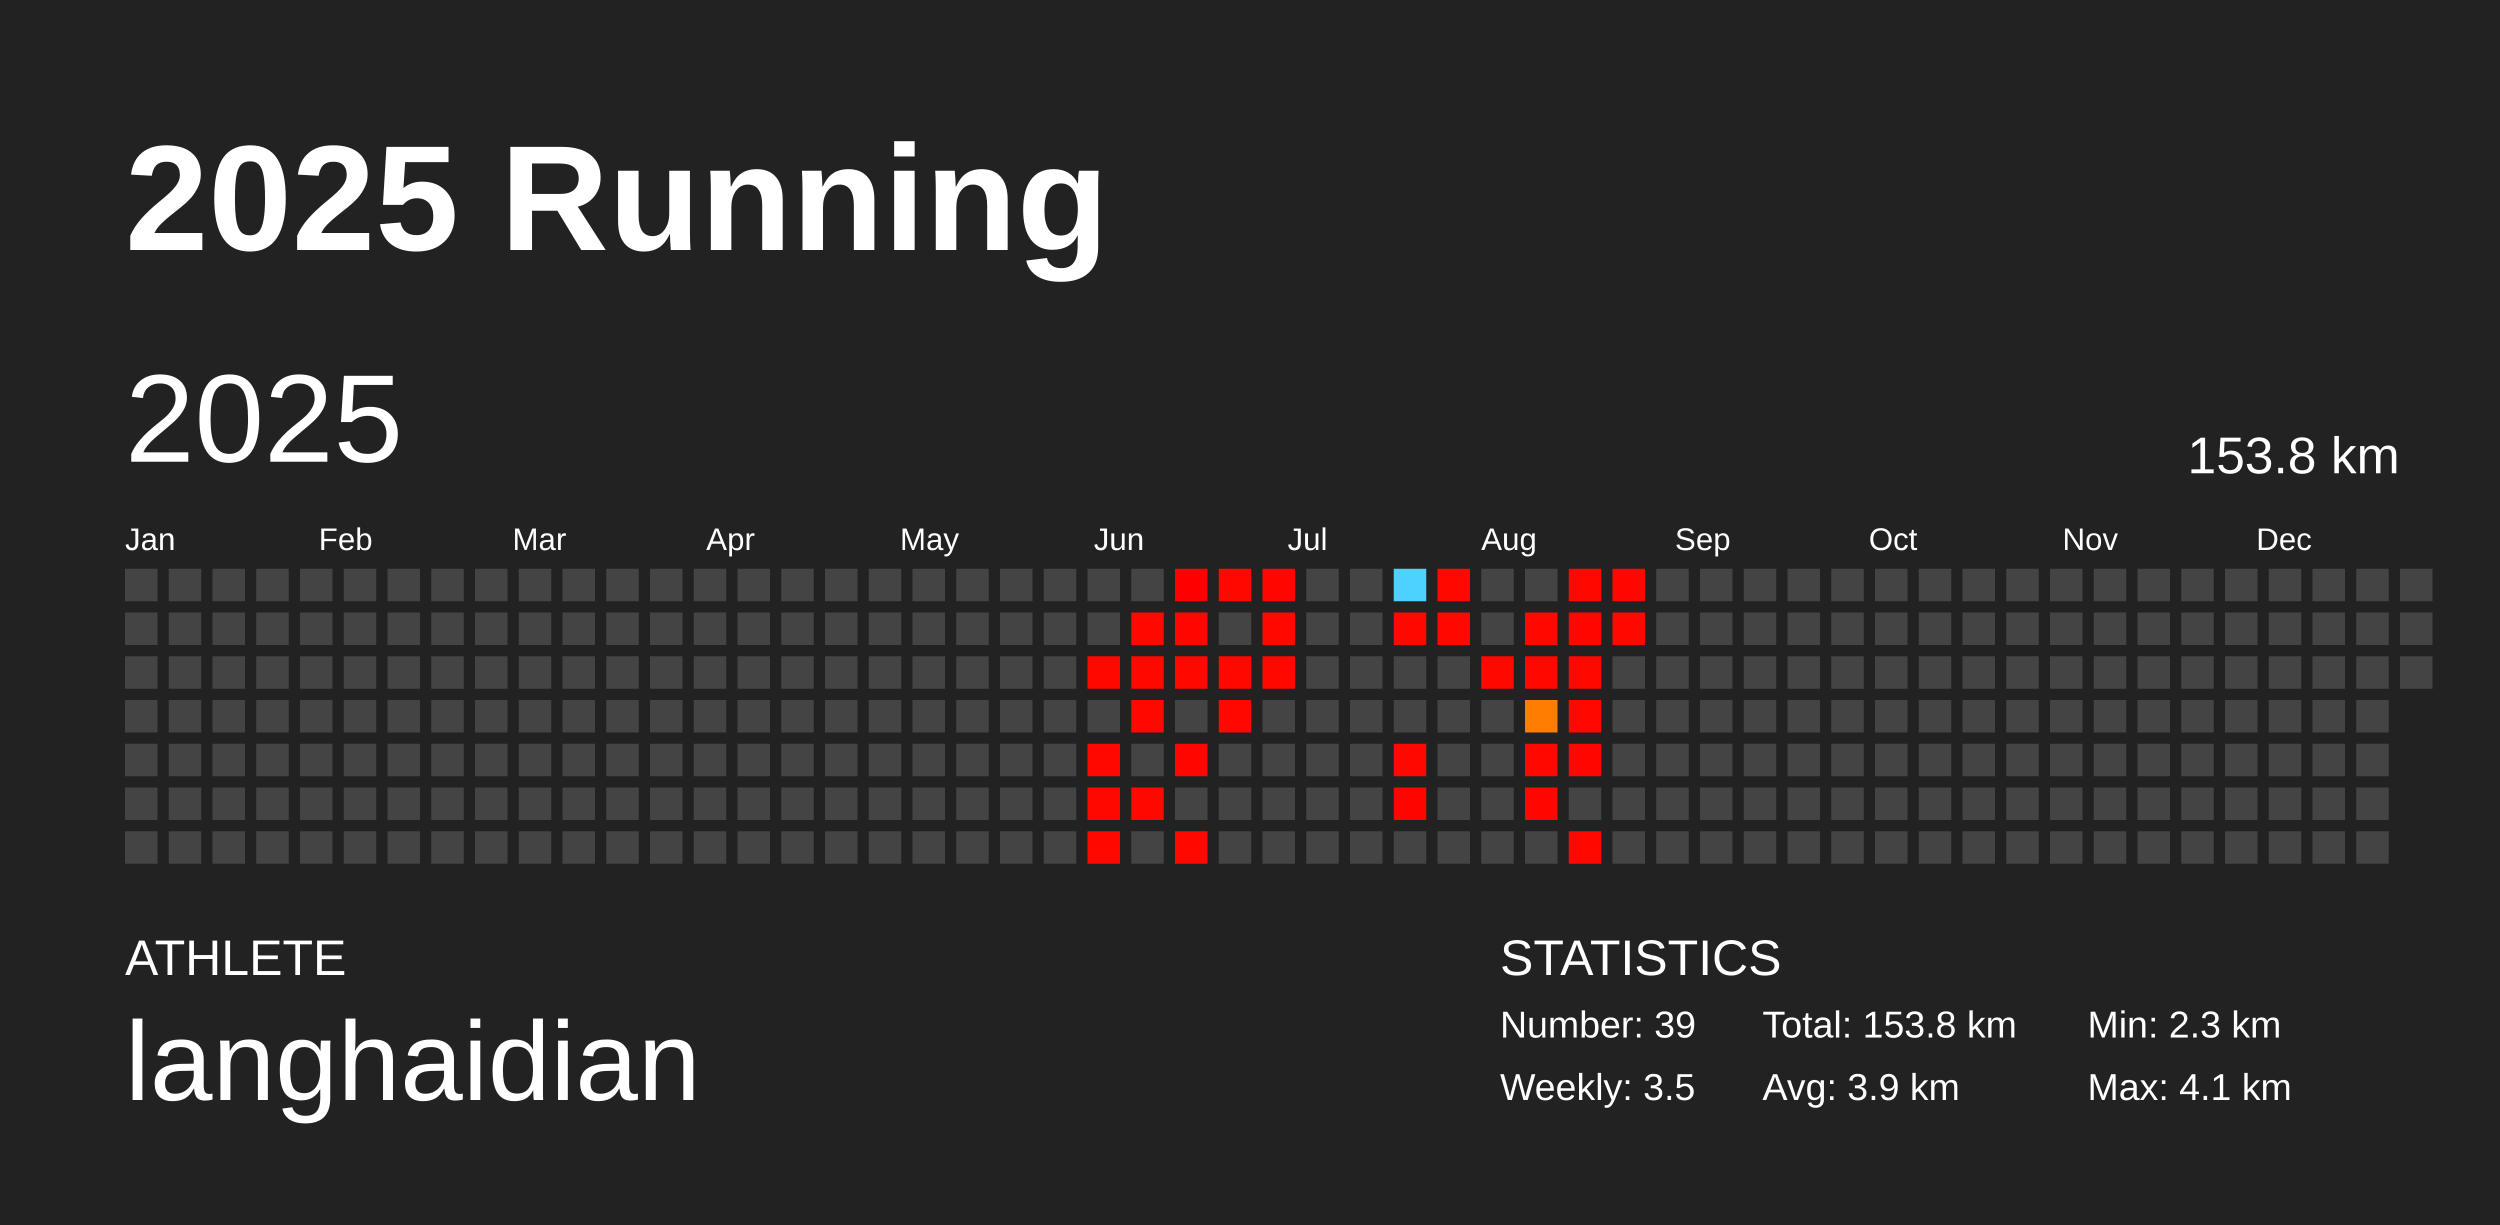
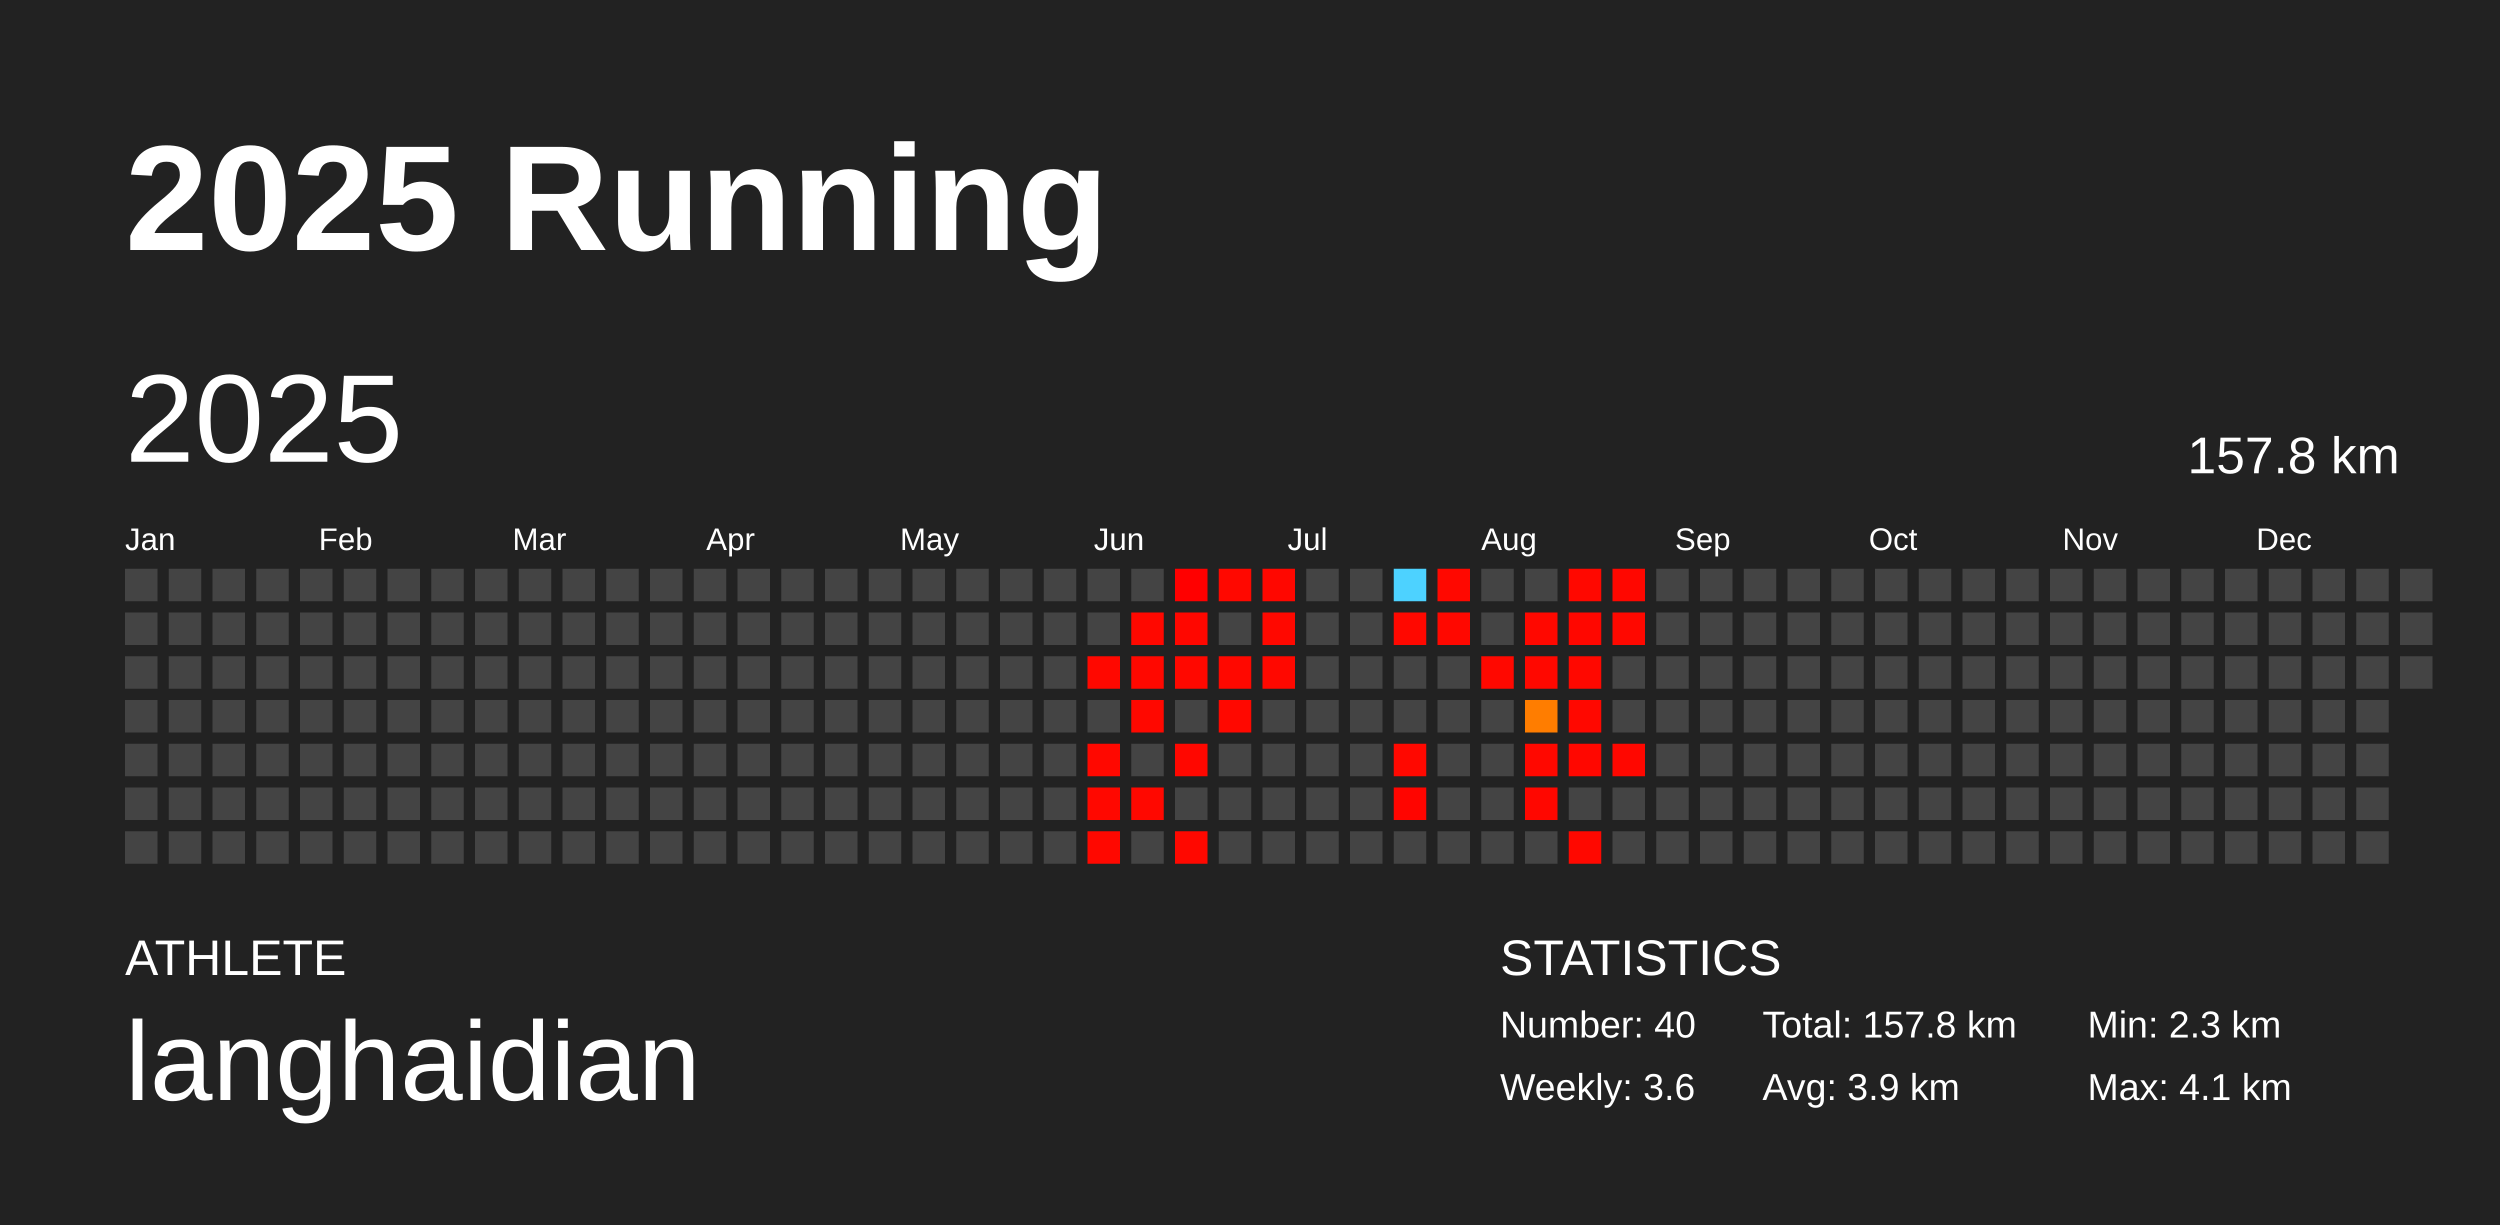
<svg xmlns="http://www.w3.org/2000/svg" baseProfile="full" height="98mm" version="1.1" viewBox="0,0,200,98" width="200mm">
  <defs />
  <rect fill="#222222" height="98" width="200" x="0" y="0" />
  <text fill="#FFFFFF" style="font-size:12px; font-family:Arial; font-weight:bold;" x="10" y="20">2025 Running</text>
  <text fill="#FFFFFF" style="font-size:4px; font-family:Arial" x="10" y="78">ATHLETE</text>
  <text fill="#FFFFFF" style="font-size:9px; font-family:Arial" x="10" y="88">langhaidian</text>
  <text fill="#FFFFFF" style="font-size:4px; font-family:Arial" x="120" y="78">STATISTICS</text>
-   <text fill="#FFFFFF" style="font-size:3px; font-family:Arial" x="120" y="83">Number: 39</text>
-   <text fill="#FFFFFF" style="font-size:3px; font-family:Arial" x="120" y="88">Weekly: 3.5</text>
-   <text fill="#FFFFFF" style="font-size:3px; font-family:Arial" x="141" y="83">Total: 153.8 km</text>
+   <text fill="#FFFFFF" style="font-size:3px; font-family:Arial" x="120" y="83">Number: 40</text>
+   <text fill="#FFFFFF" style="font-size:3px; font-family:Arial" x="120" y="88">Weekly: 3.6</text>
+   <text fill="#FFFFFF" style="font-size:3px; font-family:Arial" x="141" y="83">Total: 157.8 km</text>
  <text fill="#FFFFFF" style="font-size:3px; font-family:Arial" x="141" y="88">Avg: 3.9 km</text>
  <text fill="#FFFFFF" style="font-size:3px; font-family:Arial" x="167" y="83">Min: 2.3 km</text>
  <text fill="#FFFFFF" style="font-size:3px; font-family:Arial" x="167" y="88">Max: 4.1 km</text>
  <text dominant-baseline="hanging" fill="#FFFFFF" style="font-size:10.0px; font-family:Arial;" x="10" y="30">2025</text>
-   <text dominant-baseline="hanging" fill="#FFFFFF" style="font-size:4.125px; font-family:Arial;" x="175" y="35">153.8 km</text>
+   <text dominant-baseline="hanging" fill="#FFFFFF" style="font-size:4.125px; font-family:Arial;" x="175" y="35">157.8 km</text>
  <text fill="#FFFFFF" style="font-size:2.5px; font-family:Arial" x="10.0" y="44">Jan</text>
  <text fill="#FFFFFF" style="font-size:2.5px; font-family:Arial" x="25.5" y="44">Feb</text>
  <text fill="#FFFFFF" style="font-size:2.5px; font-family:Arial" x="41.0" y="44">Mar</text>
  <text fill="#FFFFFF" style="font-size:2.5px; font-family:Arial" x="56.5" y="44">Apr</text>
  <text fill="#FFFFFF" style="font-size:2.5px; font-family:Arial" x="72.0" y="44">May</text>
  <text fill="#FFFFFF" style="font-size:2.5px; font-family:Arial" x="87.5" y="44">Jun</text>
  <text fill="#FFFFFF" style="font-size:2.5px; font-family:Arial" x="103.0" y="44">Jul</text>
  <text fill="#FFFFFF" style="font-size:2.5px; font-family:Arial" x="118.5" y="44">Aug</text>
  <text fill="#FFFFFF" style="font-size:2.5px; font-family:Arial" x="134.0" y="44">Sep</text>
  <text fill="#FFFFFF" style="font-size:2.5px; font-family:Arial" x="149.5" y="44">Oct</text>
  <text fill="#FFFFFF" style="font-size:2.5px; font-family:Arial" x="165.0" y="44">Nov</text>
  <text fill="#FFFFFF" style="font-size:2.5px; font-family:Arial" x="180.5" y="44">Dec</text>
  <rect fill="#444444" height="2.6" width="2.6" x="10.0" y="45.5" />
  <rect fill="#444444" height="2.6" width="2.6" x="10.0" y="49.0" />
  <rect fill="#444444" height="2.6" width="2.6" x="10.0" y="52.5" />
  <rect fill="#444444" height="2.6" width="2.6" x="10.0" y="56.0" />
  <rect fill="#444444" height="2.6" width="2.6" x="10.0" y="59.5" />
  <rect fill="#444444" height="2.6" width="2.6" x="10.0" y="63.0" />
  <rect fill="#444444" height="2.6" width="2.6" x="10.0" y="66.5" />
  <rect fill="#444444" height="2.6" width="2.6" x="13.5" y="45.5" />
  <rect fill="#444444" height="2.6" width="2.6" x="13.5" y="49.0" />
  <rect fill="#444444" height="2.6" width="2.6" x="13.5" y="52.5" />
  <rect fill="#444444" height="2.6" width="2.6" x="13.5" y="56.0" />
  <rect fill="#444444" height="2.6" width="2.6" x="13.5" y="59.5" />
  <rect fill="#444444" height="2.6" width="2.6" x="13.5" y="63.0" />
  <rect fill="#444444" height="2.6" width="2.6" x="13.5" y="66.5" />
  <rect fill="#444444" height="2.6" width="2.6" x="17.0" y="45.5" />
  <rect fill="#444444" height="2.6" width="2.6" x="17.0" y="49.0" />
  <rect fill="#444444" height="2.6" width="2.6" x="17.0" y="52.5" />
  <rect fill="#444444" height="2.6" width="2.6" x="17.0" y="56.0" />
  <rect fill="#444444" height="2.6" width="2.6" x="17.0" y="59.5" />
  <rect fill="#444444" height="2.6" width="2.6" x="17.0" y="63.0" />
  <rect fill="#444444" height="2.6" width="2.6" x="17.0" y="66.5" />
  <rect fill="#444444" height="2.6" width="2.6" x="20.5" y="45.5" />
  <rect fill="#444444" height="2.6" width="2.6" x="20.5" y="49.0" />
  <rect fill="#444444" height="2.6" width="2.6" x="20.5" y="52.5" />
  <rect fill="#444444" height="2.6" width="2.6" x="20.5" y="56.0" />
  <rect fill="#444444" height="2.6" width="2.6" x="20.5" y="59.5" />
  <rect fill="#444444" height="2.6" width="2.6" x="20.5" y="63.0" />
  <rect fill="#444444" height="2.6" width="2.6" x="20.5" y="66.5" />
  <rect fill="#444444" height="2.6" width="2.6" x="24.0" y="45.5" />
  <rect fill="#444444" height="2.6" width="2.6" x="24.0" y="49.0" />
  <rect fill="#444444" height="2.6" width="2.6" x="24.0" y="52.5" />
  <rect fill="#444444" height="2.6" width="2.6" x="24.0" y="56.0" />
  <rect fill="#444444" height="2.6" width="2.6" x="24.0" y="59.5" />
  <rect fill="#444444" height="2.6" width="2.6" x="24.0" y="63.0" />
  <rect fill="#444444" height="2.6" width="2.6" x="24.0" y="66.5" />
  <rect fill="#444444" height="2.6" width="2.6" x="27.5" y="45.5" />
  <rect fill="#444444" height="2.6" width="2.6" x="27.5" y="49.0" />
  <rect fill="#444444" height="2.6" width="2.6" x="27.5" y="52.5" />
  <rect fill="#444444" height="2.6" width="2.6" x="27.5" y="56.0" />
  <rect fill="#444444" height="2.6" width="2.6" x="27.5" y="59.5" />
  <rect fill="#444444" height="2.6" width="2.6" x="27.5" y="63.0" />
  <rect fill="#444444" height="2.6" width="2.6" x="27.5" y="66.5" />
  <rect fill="#444444" height="2.6" width="2.6" x="31.0" y="45.5" />
  <rect fill="#444444" height="2.6" width="2.6" x="31.0" y="49.0" />
  <rect fill="#444444" height="2.6" width="2.6" x="31.0" y="52.5" />
  <rect fill="#444444" height="2.6" width="2.6" x="31.0" y="56.0" />
  <rect fill="#444444" height="2.6" width="2.6" x="31.0" y="59.5" />
  <rect fill="#444444" height="2.6" width="2.6" x="31.0" y="63.0" />
  <rect fill="#444444" height="2.6" width="2.6" x="31.0" y="66.5" />
  <rect fill="#444444" height="2.6" width="2.6" x="34.5" y="45.5" />
  <rect fill="#444444" height="2.6" width="2.6" x="34.5" y="49.0" />
  <rect fill="#444444" height="2.6" width="2.6" x="34.5" y="52.5" />
  <rect fill="#444444" height="2.6" width="2.6" x="34.5" y="56.0" />
  <rect fill="#444444" height="2.6" width="2.6" x="34.5" y="59.5" />
  <rect fill="#444444" height="2.6" width="2.6" x="34.5" y="63.0" />
  <rect fill="#444444" height="2.6" width="2.6" x="34.5" y="66.5" />
  <rect fill="#444444" height="2.6" width="2.6" x="38.0" y="45.5" />
  <rect fill="#444444" height="2.6" width="2.6" x="38.0" y="49.0" />
  <rect fill="#444444" height="2.6" width="2.6" x="38.0" y="52.5" />
  <rect fill="#444444" height="2.6" width="2.6" x="38.0" y="56.0" />
  <rect fill="#444444" height="2.6" width="2.6" x="38.0" y="59.5" />
  <rect fill="#444444" height="2.6" width="2.6" x="38.0" y="63.0" />
  <rect fill="#444444" height="2.6" width="2.6" x="38.0" y="66.5" />
  <rect fill="#444444" height="2.6" width="2.6" x="41.5" y="45.5" />
  <rect fill="#444444" height="2.6" width="2.6" x="41.5" y="49.0" />
  <rect fill="#444444" height="2.6" width="2.6" x="41.5" y="52.5" />
  <rect fill="#444444" height="2.6" width="2.6" x="41.5" y="56.0" />
  <rect fill="#444444" height="2.6" width="2.6" x="41.5" y="59.5" />
  <rect fill="#444444" height="2.6" width="2.6" x="41.5" y="63.0" />
  <rect fill="#444444" height="2.6" width="2.6" x="41.5" y="66.5" />
  <rect fill="#444444" height="2.6" width="2.6" x="45.0" y="45.5" />
  <rect fill="#444444" height="2.6" width="2.6" x="45.0" y="49.0" />
  <rect fill="#444444" height="2.6" width="2.6" x="45.0" y="52.5" />
  <rect fill="#444444" height="2.6" width="2.6" x="45.0" y="56.0" />
  <rect fill="#444444" height="2.6" width="2.6" x="45.0" y="59.5" />
  <rect fill="#444444" height="2.6" width="2.6" x="45.0" y="63.0" />
  <rect fill="#444444" height="2.6" width="2.6" x="45.0" y="66.5" />
  <rect fill="#444444" height="2.6" width="2.6" x="48.5" y="45.5" />
  <rect fill="#444444" height="2.6" width="2.6" x="48.5" y="49.0" />
  <rect fill="#444444" height="2.6" width="2.6" x="48.5" y="52.5" />
  <rect fill="#444444" height="2.6" width="2.6" x="48.5" y="56.0" />
  <rect fill="#444444" height="2.6" width="2.6" x="48.5" y="59.5" />
  <rect fill="#444444" height="2.6" width="2.6" x="48.5" y="63.0" />
  <rect fill="#444444" height="2.6" width="2.6" x="48.5" y="66.5" />
  <rect fill="#444444" height="2.6" width="2.6" x="52.0" y="45.5" />
  <rect fill="#444444" height="2.6" width="2.6" x="52.0" y="49.0" />
  <rect fill="#444444" height="2.6" width="2.6" x="52.0" y="52.5" />
  <rect fill="#444444" height="2.6" width="2.6" x="52.0" y="56.0" />
  <rect fill="#444444" height="2.6" width="2.6" x="52.0" y="59.5" />
  <rect fill="#444444" height="2.6" width="2.6" x="52.0" y="63.0" />
  <rect fill="#444444" height="2.6" width="2.6" x="52.0" y="66.5" />
  <rect fill="#444444" height="2.6" width="2.6" x="55.5" y="45.5" />
  <rect fill="#444444" height="2.6" width="2.6" x="55.5" y="49.0" />
  <rect fill="#444444" height="2.6" width="2.6" x="55.5" y="52.5" />
  <rect fill="#444444" height="2.6" width="2.6" x="55.5" y="56.0" />
  <rect fill="#444444" height="2.6" width="2.6" x="55.5" y="59.5" />
  <rect fill="#444444" height="2.6" width="2.6" x="55.5" y="63.0" />
  <rect fill="#444444" height="2.6" width="2.6" x="55.5" y="66.5" />
  <rect fill="#444444" height="2.6" width="2.6" x="59.0" y="45.5" />
  <rect fill="#444444" height="2.6" width="2.6" x="59.0" y="49.0" />
  <rect fill="#444444" height="2.6" width="2.6" x="59.0" y="52.5" />
  <rect fill="#444444" height="2.6" width="2.6" x="59.0" y="56.0" />
  <rect fill="#444444" height="2.6" width="2.6" x="59.0" y="59.5" />
  <rect fill="#444444" height="2.6" width="2.6" x="59.0" y="63.0" />
  <rect fill="#444444" height="2.6" width="2.6" x="59.0" y="66.5" />
  <rect fill="#444444" height="2.6" width="2.6" x="62.5" y="45.5" />
  <rect fill="#444444" height="2.6" width="2.6" x="62.5" y="49.0" />
  <rect fill="#444444" height="2.6" width="2.6" x="62.5" y="52.5" />
  <rect fill="#444444" height="2.6" width="2.6" x="62.5" y="56.0" />
  <rect fill="#444444" height="2.6" width="2.6" x="62.5" y="59.5" />
  <rect fill="#444444" height="2.6" width="2.6" x="62.5" y="63.0" />
  <rect fill="#444444" height="2.6" width="2.6" x="62.5" y="66.5" />
  <rect fill="#444444" height="2.6" width="2.6" x="66.0" y="45.5" />
  <rect fill="#444444" height="2.6" width="2.6" x="66.0" y="49.0" />
  <rect fill="#444444" height="2.6" width="2.6" x="66.0" y="52.5" />
  <rect fill="#444444" height="2.6" width="2.6" x="66.0" y="56.0" />
  <rect fill="#444444" height="2.6" width="2.6" x="66.0" y="59.5" />
  <rect fill="#444444" height="2.6" width="2.6" x="66.0" y="63.0" />
  <rect fill="#444444" height="2.6" width="2.6" x="66.0" y="66.5" />
  <rect fill="#444444" height="2.6" width="2.6" x="69.5" y="45.5" />
  <rect fill="#444444" height="2.6" width="2.6" x="69.5" y="49.0" />
  <rect fill="#444444" height="2.6" width="2.6" x="69.5" y="52.5" />
  <rect fill="#444444" height="2.6" width="2.6" x="69.5" y="56.0" />
  <rect fill="#444444" height="2.6" width="2.6" x="69.5" y="59.5" />
  <rect fill="#444444" height="2.6" width="2.6" x="69.5" y="63.0" />
  <rect fill="#444444" height="2.6" width="2.6" x="69.5" y="66.5" />
  <rect fill="#444444" height="2.6" width="2.6" x="73.0" y="45.5" />
  <rect fill="#444444" height="2.6" width="2.6" x="73.0" y="49.0" />
  <rect fill="#444444" height="2.6" width="2.6" x="73.0" y="52.5" />
  <rect fill="#444444" height="2.6" width="2.6" x="73.0" y="56.0" />
  <rect fill="#444444" height="2.6" width="2.6" x="73.0" y="59.5" />
  <rect fill="#444444" height="2.6" width="2.6" x="73.0" y="63.0" />
  <rect fill="#444444" height="2.6" width="2.6" x="73.0" y="66.5" />
  <rect fill="#444444" height="2.6" width="2.6" x="76.5" y="45.5" />
  <rect fill="#444444" height="2.6" width="2.6" x="76.5" y="49.0" />
  <rect fill="#444444" height="2.6" width="2.6" x="76.5" y="52.5" />
  <rect fill="#444444" height="2.6" width="2.6" x="76.5" y="56.0" />
  <rect fill="#444444" height="2.6" width="2.6" x="76.5" y="59.5" />
  <rect fill="#444444" height="2.6" width="2.6" x="76.5" y="63.0" />
  <rect fill="#444444" height="2.6" width="2.6" x="76.5" y="66.5" />
  <rect fill="#444444" height="2.6" width="2.6" x="80.0" y="45.5" />
  <rect fill="#444444" height="2.6" width="2.6" x="80.0" y="49.0" />
  <rect fill="#444444" height="2.6" width="2.6" x="80.0" y="52.5" />
  <rect fill="#444444" height="2.6" width="2.6" x="80.0" y="56.0" />
  <rect fill="#444444" height="2.6" width="2.6" x="80.0" y="59.5" />
  <rect fill="#444444" height="2.6" width="2.6" x="80.0" y="63.0" />
  <rect fill="#444444" height="2.6" width="2.6" x="80.0" y="66.5" />
  <rect fill="#444444" height="2.6" width="2.6" x="83.5" y="45.5" />
  <rect fill="#444444" height="2.6" width="2.6" x="83.5" y="49.0" />
  <rect fill="#444444" height="2.6" width="2.6" x="83.5" y="52.5" />
  <rect fill="#444444" height="2.6" width="2.6" x="83.5" y="56.0" />
  <rect fill="#444444" height="2.6" width="2.6" x="83.5" y="59.5" />
  <rect fill="#444444" height="2.6" width="2.6" x="83.5" y="63.0" />
  <rect fill="#444444" height="2.6" width="2.6" x="83.5" y="66.5" />
  <rect fill="#444444" height="2.6" width="2.6" x="87.0" y="45.5" />
  <rect fill="#444444" height="2.6" width="2.6" x="87.0" y="49.0" />
  <rect fill="#ff0800" height="2.6" width="2.6" x="87.0" y="52.5" />
  <rect fill="#444444" height="2.6" width="2.6" x="87.0" y="56.0" />
  <rect fill="#ff0800" height="2.6" width="2.6" x="87.0" y="59.5" />
  <rect fill="#ff0800" height="2.6" width="2.6" x="87.0" y="63.0" />
  <rect fill="#ff0800" height="2.6" width="2.6" x="87.0" y="66.5" />
  <rect fill="#444444" height="2.6" width="2.6" x="90.5" y="45.5" />
  <rect fill="#ff0800" height="2.6" width="2.6" x="90.5" y="49.0" />
  <rect fill="#ff0800" height="2.6" width="2.6" x="90.5" y="52.5" />
  <rect fill="#ff0800" height="2.6" width="2.6" x="90.5" y="56.0" />
  <rect fill="#444444" height="2.6" width="2.6" x="90.5" y="59.5" />
  <rect fill="#ff0800" height="2.6" width="2.6" x="90.5" y="63.0" />
  <rect fill="#444444" height="2.6" width="2.6" x="90.5" y="66.5" />
  <rect fill="#ff0000" height="2.6" width="2.6" x="94.0" y="45.5" />
  <rect fill="#ff0700" height="2.6" width="2.6" x="94.0" y="49.0" />
  <rect fill="#ff0800" height="2.6" width="2.6" x="94.0" y="52.5" />
  <rect fill="#444444" height="2.6" width="2.6" x="94.0" y="56.0" />
  <rect fill="#ff0700" height="2.6" width="2.6" x="94.0" y="59.5" />
  <rect fill="#444444" height="2.6" width="2.6" x="94.0" y="63.0" />
  <rect fill="#ff0800" height="2.6" width="2.6" x="94.0" y="66.5" />
  <rect fill="#ff0800" height="2.6" width="2.6" x="97.5" y="45.5" />
  <rect fill="#444444" height="2.6" width="2.6" x="97.5" y="49.0" />
  <rect fill="#ff0800" height="2.6" width="2.6" x="97.5" y="52.5" />
  <rect fill="#ff0800" height="2.6" width="2.6" x="97.5" y="56.0" />
  <rect fill="#444444" height="2.6" width="2.6" x="97.5" y="59.5" />
  <rect fill="#444444" height="2.6" width="2.6" x="97.5" y="63.0" />
  <rect fill="#444444" height="2.6" width="2.6" x="97.5" y="66.5" />
  <rect fill="#ff0700" height="2.6" width="2.6" x="101.0" y="45.5" />
  <rect fill="#ff0800" height="2.6" width="2.6" x="101.0" y="49.0" />
  <rect fill="#ff0800" height="2.6" width="2.6" x="101.0" y="52.5" />
  <rect fill="#444444" height="2.6" width="2.6" x="101.0" y="56.0" />
  <rect fill="#444444" height="2.6" width="2.6" x="101.0" y="59.5" />
  <rect fill="#444444" height="2.6" width="2.6" x="101.0" y="63.0" />
  <rect fill="#444444" height="2.6" width="2.6" x="101.0" y="66.5" />
  <rect fill="#444444" height="2.6" width="2.6" x="104.5" y="45.5" />
  <rect fill="#444444" height="2.6" width="2.6" x="104.5" y="49.0" />
  <rect fill="#444444" height="2.6" width="2.6" x="104.5" y="52.5" />
  <rect fill="#444444" height="2.6" width="2.6" x="104.5" y="56.0" />
  <rect fill="#444444" height="2.6" width="2.6" x="104.5" y="59.5" />
  <rect fill="#444444" height="2.6" width="2.6" x="104.5" y="63.0" />
  <rect fill="#444444" height="2.6" width="2.6" x="104.5" y="66.5" />
  <rect fill="#444444" height="2.6" width="2.6" x="108.0" y="45.5" />
  <rect fill="#444444" height="2.6" width="2.6" x="108.0" y="49.0" />
  <rect fill="#444444" height="2.6" width="2.6" x="108.0" y="52.5" />
  <rect fill="#444444" height="2.6" width="2.6" x="108.0" y="56.0" />
  <rect fill="#444444" height="2.6" width="2.6" x="108.0" y="59.5" />
  <rect fill="#444444" height="2.6" width="2.6" x="108.0" y="63.0" />
  <rect fill="#444444" height="2.6" width="2.6" x="108.0" y="66.5" />
  <rect fill="#4dd2ff" height="2.6" width="2.6" x="111.5" y="45.5" />
  <rect fill="#ff0800" height="2.6" width="2.6" x="111.5" y="49.0" />
  <rect fill="#444444" height="2.6" width="2.6" x="111.5" y="52.5" />
  <rect fill="#444444" height="2.6" width="2.6" x="111.5" y="56.0" />
  <rect fill="#ff0800" height="2.6" width="2.6" x="111.5" y="59.5" />
  <rect fill="#ff0500" height="2.6" width="2.6" x="111.5" y="63.0" />
  <rect fill="#444444" height="2.6" width="2.6" x="111.5" y="66.5" />
  <rect fill="#ff0800" height="2.6" width="2.6" x="115.0" y="45.5" />
  <rect fill="#ff0800" height="2.6" width="2.6" x="115.0" y="49.0" />
  <rect fill="#444444" height="2.6" width="2.6" x="115.0" y="52.5" />
  <rect fill="#444444" height="2.6" width="2.6" x="115.0" y="56.0" />
  <rect fill="#444444" height="2.6" width="2.6" x="115.0" y="59.5" />
  <rect fill="#444444" height="2.6" width="2.6" x="115.0" y="63.0" />
  <rect fill="#444444" height="2.6" width="2.6" x="115.0" y="66.5" />
  <rect fill="#444444" height="2.6" width="2.6" x="118.5" y="45.5" />
  <rect fill="#444444" height="2.6" width="2.6" x="118.5" y="49.0" />
  <rect fill="#ff0800" height="2.6" width="2.6" x="118.5" y="52.5" />
  <rect fill="#444444" height="2.6" width="2.6" x="118.5" y="56.0" />
  <rect fill="#444444" height="2.6" width="2.6" x="118.5" y="59.5" />
  <rect fill="#444444" height="2.6" width="2.6" x="118.5" y="63.0" />
  <rect fill="#444444" height="2.6" width="2.6" x="118.5" y="66.5" />
  <rect fill="#444444" height="2.6" width="2.6" x="122.0" y="45.5" />
  <rect fill="#ff0800" height="2.6" width="2.6" x="122.0" y="49.0" />
  <rect fill="#ff0800" height="2.6" width="2.6" x="122.0" y="52.5" />
  <rect fill="#ff7d00" height="2.6" width="2.6" x="122.0" y="56.0" />
  <rect fill="#ff0800" height="2.6" width="2.6" x="122.0" y="59.5" />
  <rect fill="#ff0700" height="2.6" width="2.6" x="122.0" y="63.0" />
  <rect fill="#444444" height="2.6" width="2.6" x="122.0" y="66.5" />
  <rect fill="#ff0800" height="2.6" width="2.6" x="125.5" y="45.5" />
  <rect fill="#ff0700" height="2.6" width="2.6" x="125.5" y="49.0" />
  <rect fill="#ff0800" height="2.6" width="2.6" x="125.5" y="52.5" />
  <rect fill="#ff0800" height="2.6" width="2.6" x="125.5" y="56.0" />
  <rect fill="#ff0700" height="2.6" width="2.6" x="125.5" y="59.5" />
  <rect fill="#444444" height="2.6" width="2.6" x="125.5" y="63.0" />
  <rect fill="#ff0800" height="2.6" width="2.6" x="125.5" y="66.5" />
  <rect fill="#ff0700" height="2.6" width="2.6" x="129.0" y="45.5" />
  <rect fill="#ff0800" height="2.6" width="2.6" x="129.0" y="49.0" />
  <rect fill="#444444" height="2.6" width="2.6" x="129.0" y="52.5" />
  <rect fill="#444444" height="2.6" width="2.6" x="129.0" y="56.0" />
-   <rect fill="#444444" height="2.6" width="2.6" x="129.0" y="59.5" />
+   <rect fill="#ff0700" height="2.6" width="2.6" x="129.0" y="59.5" />
  <rect fill="#444444" height="2.6" width="2.6" x="129.0" y="63.0" />
  <rect fill="#444444" height="2.6" width="2.6" x="129.0" y="66.5" />
  <rect fill="#444444" height="2.6" width="2.6" x="132.5" y="45.5" />
  <rect fill="#444444" height="2.6" width="2.6" x="132.5" y="49.0" />
  <rect fill="#444444" height="2.6" width="2.6" x="132.5" y="52.5" />
  <rect fill="#444444" height="2.6" width="2.6" x="132.5" y="56.0" />
  <rect fill="#444444" height="2.6" width="2.6" x="132.5" y="59.5" />
  <rect fill="#444444" height="2.6" width="2.6" x="132.5" y="63.0" />
  <rect fill="#444444" height="2.6" width="2.6" x="132.5" y="66.5" />
  <rect fill="#444444" height="2.6" width="2.6" x="136.0" y="45.5" />
  <rect fill="#444444" height="2.6" width="2.6" x="136.0" y="49.0" />
  <rect fill="#444444" height="2.6" width="2.6" x="136.0" y="52.5" />
  <rect fill="#444444" height="2.6" width="2.6" x="136.0" y="56.0" />
  <rect fill="#444444" height="2.6" width="2.6" x="136.0" y="59.5" />
  <rect fill="#444444" height="2.6" width="2.6" x="136.0" y="63.0" />
  <rect fill="#444444" height="2.6" width="2.6" x="136.0" y="66.5" />
  <rect fill="#444444" height="2.6" width="2.6" x="139.5" y="45.5" />
  <rect fill="#444444" height="2.6" width="2.6" x="139.5" y="49.0" />
  <rect fill="#444444" height="2.6" width="2.6" x="139.5" y="52.5" />
  <rect fill="#444444" height="2.6" width="2.6" x="139.5" y="56.0" />
  <rect fill="#444444" height="2.6" width="2.6" x="139.5" y="59.5" />
  <rect fill="#444444" height="2.6" width="2.6" x="139.5" y="63.0" />
  <rect fill="#444444" height="2.6" width="2.6" x="139.5" y="66.5" />
  <rect fill="#444444" height="2.6" width="2.6" x="143.0" y="45.5" />
  <rect fill="#444444" height="2.6" width="2.6" x="143.0" y="49.0" />
  <rect fill="#444444" height="2.6" width="2.6" x="143.0" y="52.5" />
  <rect fill="#444444" height="2.6" width="2.6" x="143.0" y="56.0" />
  <rect fill="#444444" height="2.6" width="2.6" x="143.0" y="59.5" />
  <rect fill="#444444" height="2.6" width="2.6" x="143.0" y="63.0" />
  <rect fill="#444444" height="2.6" width="2.6" x="143.0" y="66.5" />
  <rect fill="#444444" height="2.6" width="2.6" x="146.5" y="45.5" />
  <rect fill="#444444" height="2.6" width="2.6" x="146.5" y="49.0" />
  <rect fill="#444444" height="2.6" width="2.6" x="146.5" y="52.5" />
  <rect fill="#444444" height="2.6" width="2.6" x="146.5" y="56.0" />
  <rect fill="#444444" height="2.6" width="2.6" x="146.5" y="59.5" />
  <rect fill="#444444" height="2.6" width="2.6" x="146.5" y="63.0" />
  <rect fill="#444444" height="2.6" width="2.6" x="146.5" y="66.5" />
  <rect fill="#444444" height="2.6" width="2.6" x="150.0" y="45.5" />
  <rect fill="#444444" height="2.6" width="2.6" x="150.0" y="49.0" />
  <rect fill="#444444" height="2.6" width="2.6" x="150.0" y="52.5" />
  <rect fill="#444444" height="2.6" width="2.6" x="150.0" y="56.0" />
  <rect fill="#444444" height="2.6" width="2.6" x="150.0" y="59.5" />
  <rect fill="#444444" height="2.6" width="2.6" x="150.0" y="63.0" />
  <rect fill="#444444" height="2.6" width="2.6" x="150.0" y="66.5" />
  <rect fill="#444444" height="2.6" width="2.6" x="153.5" y="45.5" />
  <rect fill="#444444" height="2.6" width="2.6" x="153.5" y="49.0" />
  <rect fill="#444444" height="2.6" width="2.6" x="153.5" y="52.5" />
  <rect fill="#444444" height="2.6" width="2.6" x="153.5" y="56.0" />
  <rect fill="#444444" height="2.6" width="2.6" x="153.5" y="59.5" />
  <rect fill="#444444" height="2.6" width="2.6" x="153.5" y="63.0" />
  <rect fill="#444444" height="2.6" width="2.6" x="153.5" y="66.5" />
  <rect fill="#444444" height="2.6" width="2.6" x="157.0" y="45.5" />
  <rect fill="#444444" height="2.6" width="2.6" x="157.0" y="49.0" />
  <rect fill="#444444" height="2.6" width="2.6" x="157.0" y="52.5" />
  <rect fill="#444444" height="2.6" width="2.6" x="157.0" y="56.0" />
  <rect fill="#444444" height="2.6" width="2.6" x="157.0" y="59.5" />
  <rect fill="#444444" height="2.6" width="2.6" x="157.0" y="63.0" />
  <rect fill="#444444" height="2.6" width="2.6" x="157.0" y="66.5" />
  <rect fill="#444444" height="2.6" width="2.6" x="160.5" y="45.5" />
  <rect fill="#444444" height="2.6" width="2.6" x="160.5" y="49.0" />
  <rect fill="#444444" height="2.6" width="2.6" x="160.5" y="52.5" />
  <rect fill="#444444" height="2.6" width="2.6" x="160.5" y="56.0" />
  <rect fill="#444444" height="2.6" width="2.6" x="160.5" y="59.5" />
  <rect fill="#444444" height="2.6" width="2.6" x="160.5" y="63.0" />
  <rect fill="#444444" height="2.6" width="2.6" x="160.5" y="66.5" />
  <rect fill="#444444" height="2.6" width="2.6" x="164.0" y="45.5" />
  <rect fill="#444444" height="2.6" width="2.6" x="164.0" y="49.0" />
  <rect fill="#444444" height="2.6" width="2.6" x="164.0" y="52.5" />
  <rect fill="#444444" height="2.6" width="2.6" x="164.0" y="56.0" />
  <rect fill="#444444" height="2.6" width="2.6" x="164.0" y="59.5" />
  <rect fill="#444444" height="2.6" width="2.6" x="164.0" y="63.0" />
  <rect fill="#444444" height="2.6" width="2.6" x="164.0" y="66.5" />
  <rect fill="#444444" height="2.6" width="2.6" x="167.5" y="45.5" />
  <rect fill="#444444" height="2.6" width="2.6" x="167.5" y="49.0" />
  <rect fill="#444444" height="2.6" width="2.6" x="167.5" y="52.5" />
  <rect fill="#444444" height="2.6" width="2.6" x="167.5" y="56.0" />
  <rect fill="#444444" height="2.6" width="2.6" x="167.5" y="59.5" />
  <rect fill="#444444" height="2.6" width="2.6" x="167.5" y="63.0" />
  <rect fill="#444444" height="2.6" width="2.6" x="167.5" y="66.5" />
  <rect fill="#444444" height="2.6" width="2.6" x="171.0" y="45.5" />
  <rect fill="#444444" height="2.6" width="2.6" x="171.0" y="49.0" />
  <rect fill="#444444" height="2.6" width="2.6" x="171.0" y="52.5" />
  <rect fill="#444444" height="2.6" width="2.6" x="171.0" y="56.0" />
  <rect fill="#444444" height="2.6" width="2.6" x="171.0" y="59.5" />
  <rect fill="#444444" height="2.6" width="2.6" x="171.0" y="63.0" />
  <rect fill="#444444" height="2.6" width="2.6" x="171.0" y="66.5" />
  <rect fill="#444444" height="2.6" width="2.6" x="174.5" y="45.5" />
  <rect fill="#444444" height="2.6" width="2.6" x="174.5" y="49.0" />
  <rect fill="#444444" height="2.6" width="2.6" x="174.5" y="52.5" />
  <rect fill="#444444" height="2.6" width="2.6" x="174.5" y="56.0" />
  <rect fill="#444444" height="2.6" width="2.6" x="174.5" y="59.5" />
  <rect fill="#444444" height="2.6" width="2.6" x="174.5" y="63.0" />
  <rect fill="#444444" height="2.6" width="2.6" x="174.5" y="66.5" />
  <rect fill="#444444" height="2.6" width="2.6" x="178.0" y="45.5" />
  <rect fill="#444444" height="2.6" width="2.6" x="178.0" y="49.0" />
  <rect fill="#444444" height="2.6" width="2.6" x="178.0" y="52.5" />
  <rect fill="#444444" height="2.6" width="2.6" x="178.0" y="56.0" />
  <rect fill="#444444" height="2.6" width="2.6" x="178.0" y="59.5" />
  <rect fill="#444444" height="2.6" width="2.6" x="178.0" y="63.0" />
  <rect fill="#444444" height="2.6" width="2.6" x="178.0" y="66.5" />
  <rect fill="#444444" height="2.6" width="2.6" x="181.5" y="45.5" />
  <rect fill="#444444" height="2.6" width="2.6" x="181.5" y="49.0" />
  <rect fill="#444444" height="2.6" width="2.6" x="181.5" y="52.5" />
  <rect fill="#444444" height="2.6" width="2.6" x="181.5" y="56.0" />
  <rect fill="#444444" height="2.6" width="2.6" x="181.5" y="59.5" />
  <rect fill="#444444" height="2.6" width="2.6" x="181.5" y="63.0" />
  <rect fill="#444444" height="2.6" width="2.6" x="181.5" y="66.5" />
  <rect fill="#444444" height="2.6" width="2.6" x="185.0" y="45.5" />
  <rect fill="#444444" height="2.6" width="2.6" x="185.0" y="49.0" />
  <rect fill="#444444" height="2.6" width="2.6" x="185.0" y="52.5" />
  <rect fill="#444444" height="2.6" width="2.6" x="185.0" y="56.0" />
  <rect fill="#444444" height="2.6" width="2.6" x="185.0" y="59.5" />
  <rect fill="#444444" height="2.6" width="2.6" x="185.0" y="63.0" />
  <rect fill="#444444" height="2.6" width="2.6" x="185.0" y="66.5" />
  <rect fill="#444444" height="2.6" width="2.6" x="188.5" y="45.5" />
  <rect fill="#444444" height="2.6" width="2.6" x="188.5" y="49.0" />
  <rect fill="#444444" height="2.6" width="2.6" x="188.5" y="52.5" />
  <rect fill="#444444" height="2.6" width="2.6" x="188.5" y="56.0" />
  <rect fill="#444444" height="2.6" width="2.6" x="188.5" y="59.5" />
  <rect fill="#444444" height="2.6" width="2.6" x="188.5" y="63.0" />
  <rect fill="#444444" height="2.6" width="2.6" x="188.5" y="66.5" />
  <rect fill="#444444" height="2.6" width="2.6" x="192.0" y="45.5" />
  <rect fill="#444444" height="2.6" width="2.6" x="192.0" y="49.0" />
  <rect fill="#444444" height="2.6" width="2.6" x="192.0" y="52.5" />
</svg>
